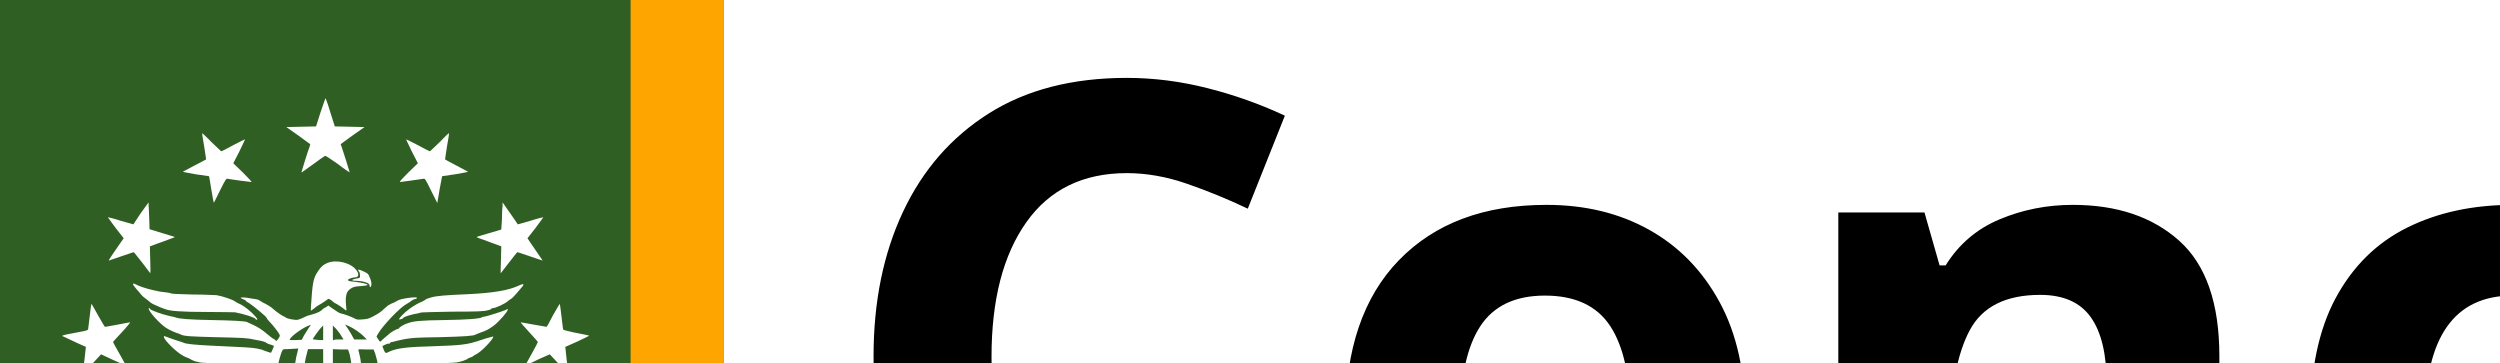
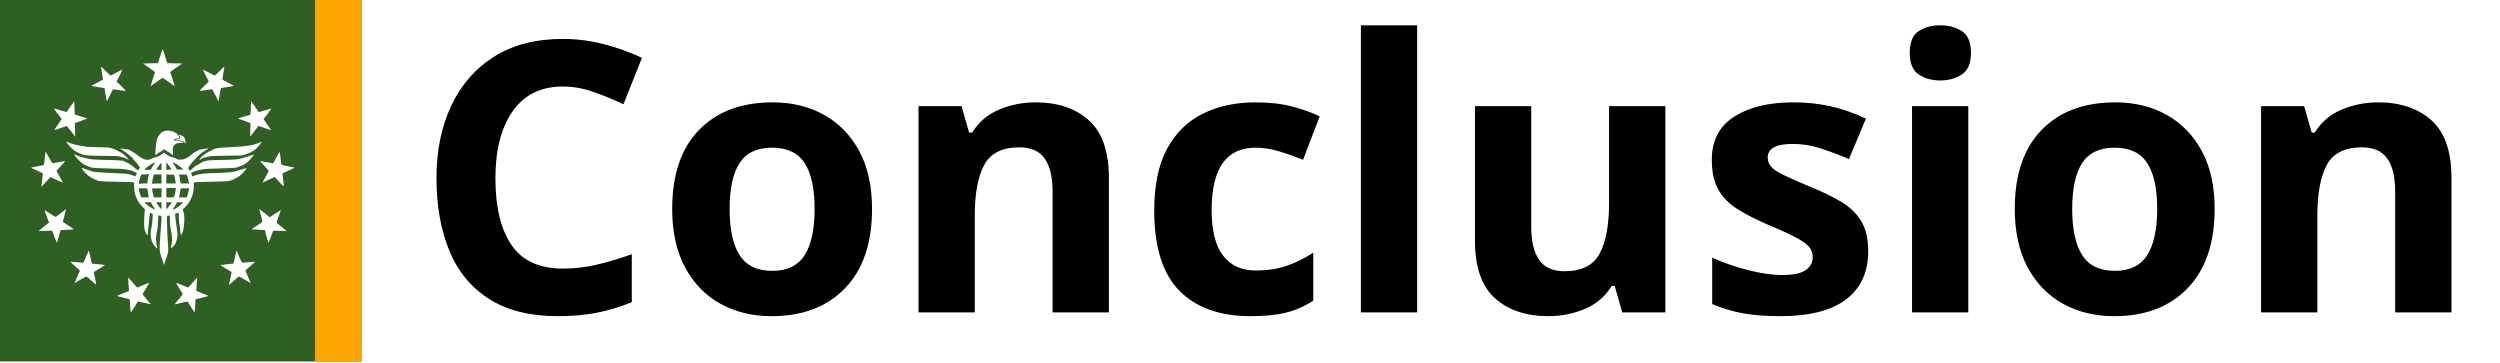
- <svg xmlns="http://www.w3.org/2000/svg" width="50%" height="90" viewBox="0 0 710 103" version="1.1" xml:space="preserve" style="fill-rule:evenodd;clip-rule:evenodd;stroke-linejoin:round;stroke-miterlimit:2;">
+ <svg xmlns="http://www.w3.org/2000/svg" width="50%" height="90" viewBox="0 0 1421 206" version="1.1" xml:space="preserve" style="fill-rule:evenodd;clip-rule:evenodd;stroke-linejoin:round;stroke-miterlimit:2;">
  <g transform="matrix(1,0,0,1,-33.7877,-976.56)">
    <g transform="matrix(0.423447,0,0,0.423447,-93.2463,849.526)">
      <rect x="300" y="300" width="485.252" height="485.252" style="fill:rgb(48,95,35);" />
    </g>
    <g id="path7568-1" transform="matrix(0.918117,0,0,0.918117,35920.1,11768.2)">
      <path d="M-39006,-11561.2C-39006.1,-11561.5 -39006.2,-11563.4 -39006.3,-11565.3L-39006.6,-11568.8L-39007.2,-11569C-39007.6,-11569.1 -39009.4,-11569.5 -39011.2,-11570C-39013,-11570.4 -39014.5,-11570.8 -39014.5,-11570.9C-39014.5,-11570.9 -39012.8,-11571.7 -39010.7,-11572.5L-39007,-11574L-39007.3,-11578.1C-39007.4,-11580.3 -39007.5,-11582.2 -39007.5,-11582.2C-39007.4,-11582.3 -39007.4,-11582.3 -39004.5,-11578.9C-39002.9,-11577 -39002,-11576.1 -39001.8,-11576.1C-39001.7,-11576.2 -39000,-11576.9 -38998,-11577.7C-38996.1,-11578.4 -38994.5,-11579.1 -38994.5,-11579C-38994.4,-11579 -38995.4,-11577.4 -38996.5,-11575.5C-38997.7,-11573.6 -38998.6,-11572 -38998.6,-11571.9C-38998.5,-11571.8 -38997.4,-11570.4 -38996,-11568.7C-38994.6,-11567.1 -38993.5,-11565.7 -38993.5,-11565.7C-38993.5,-11565.7 -38995.3,-11566.1 -38997.5,-11566.6C-38999.7,-11567.1 -39001.5,-11567.5 -39001.5,-11567.5C-39001.6,-11567.4 -39002.5,-11565.9 -39003.6,-11564.1C-39004.7,-11562.3 -39005.7,-11560.8 -39005.8,-11560.7C-39005.8,-11560.6 -39005.9,-11560.8 -39006,-11561.2ZM-38968.5,-11563.9C-38969.7,-11565.7 -38970.6,-11567.3 -38970.7,-11567.4C-38970.8,-11567.5 -38972.3,-11567.2 -38974.8,-11566.6C-38976.9,-11566 -38978.8,-11565.6 -38978.8,-11565.7C-38978.8,-11565.7 -38977.7,-11567.1 -38976.3,-11568.7C-38975,-11570.4 -38973.8,-11571.8 -38973.7,-11571.9C-38973.7,-11572 -38974.6,-11573.7 -38975.8,-11575.5C-38977,-11577.4 -38977.9,-11579 -38977.8,-11579C-38977.8,-11579.1 -38976.1,-11578.4 -38974.1,-11577.6C-38972,-11576.8 -38970.3,-11576.1 -38970.3,-11576.1C-38970.2,-11576.1 -38965.8,-11581.2 -38965.1,-11582C-38965,-11582.2 -38964.9,-11582.3 -38964.8,-11582.2C-38964.8,-11582.2 -38964.9,-11580.3 -38965.1,-11578.1L-38965.3,-11574L-38961.6,-11572.5C-38959.5,-11571.7 -38957.8,-11570.9 -38957.8,-11570.9C-38957.8,-11570.8 -38959.3,-11570.4 -38961.1,-11569.9C-38962.9,-11569.5 -38964.7,-11569.1 -38965.1,-11569L-38965.8,-11568.8L-38966,-11565.1C-38966.1,-11563.1 -38966.3,-11561.2 -38966.4,-11561C-38966.5,-11560.6 -38966.8,-11561.1 -38968.5,-11563.9ZM-39030.2,-11580.3C-39031.8,-11581.7 -39033.2,-11582.9 -39033.3,-11582.9C-39033.4,-11583 -39034.7,-11582.3 -39036.2,-11581.4C-39037.7,-11580.6 -39039.3,-11579.6 -39039.8,-11579.4L-39040.7,-11578.8L-39040.5,-11579.3C-39040.4,-11579.5 -39039.6,-11581.3 -39038.8,-11583.2C-39037.6,-11586 -39037.3,-11586.6 -39037.6,-11586.8C-39039,-11587.9 -39043.4,-11592 -39043.3,-11592.1C-39043.2,-11592.1 -39041.4,-11592 -39039.2,-11591.8C-39037.1,-11591.6 -39035.3,-11591.4 -39035.3,-11591.5C-39035.2,-11591.5 -39034.4,-11593.2 -39033.6,-11595.2C-39032.7,-11597.2 -39031.9,-11598.9 -39031.9,-11598.9C-39031.8,-11598.9 -39031.4,-11597.1 -39030.9,-11594.9C-39030.4,-11592.7 -39030,-11590.9 -39030,-11590.9C-39030,-11590.9 -39028.5,-11590.7 -39026.7,-11590.6C-39022.5,-11590.2 -39021.7,-11590.1 -39021.9,-11589.9C-39022,-11589.8 -39023.6,-11588.8 -39025.5,-11587.7C-39028.1,-11586.2 -39028.9,-11585.7 -39028.8,-11585.4C-39028.5,-11584.2 -39027.2,-11578.1 -39027.3,-11577.9C-39027.3,-11577.8 -39028.6,-11578.9 -39030.2,-11580.3ZM-38945.1,-11578C-38945.1,-11578.2 -38944,-11583.1 -38943.5,-11585.4C-38943.4,-11585.7 -38943.9,-11586 -38947,-11587.8C-38948.9,-11589 -38950.5,-11590 -38950.5,-11590C-38950.4,-11590 -38948.6,-11590.2 -38946.4,-11590.5C-38944.2,-11590.7 -38942.4,-11590.9 -38942.3,-11590.9C-38942.3,-11590.9 -38941.9,-11592.7 -38941.4,-11594.9C-38940.9,-11597.1 -38940.5,-11598.9 -38940.4,-11598.9C-38940.4,-11598.9 -38939.6,-11597.2 -38938.8,-11595.2C-38937.9,-11593.2 -38937.1,-11591.5 -38937,-11591.5C-38937,-11591.4 -38935.1,-11591.6 -38933,-11591.8C-38930.8,-11592 -38929,-11592.1 -38928.9,-11592.1C-38928.9,-11592 -38933.7,-11587.6 -38934.8,-11586.8C-38935,-11586.6 -38934.8,-11586 -38933.5,-11583.2C-38931.7,-11579.2 -38931.6,-11578.8 -38931.8,-11578.9C-38931.9,-11579 -38933.5,-11579.9 -38935.4,-11581C-38937.2,-11582.1 -38938.9,-11583 -38939,-11582.9C-38939.1,-11582.9 -38940.5,-11581.7 -38942.1,-11580.3C-38943.6,-11578.9 -38945,-11577.8 -38945,-11577.8C-38945.1,-11577.8 -38945.1,-11577.9 -38945.1,-11578ZM-38985.5,-11590.3C-38985.5,-11590.4 -38985.7,-11591.1 -38985.9,-11591.9C-38986.1,-11592.6 -38986.7,-11594.2 -38987.1,-11595.4C-38987.8,-11597.5 -38987.9,-11597.8 -38988,-11600.1C-38988,-11601.5 -38988,-11603.4 -38987.9,-11604.5C-38987.7,-11605.6 -38987.6,-11608 -38987.5,-11609.9C-38987.4,-11611.8 -38987.2,-11614 -38987.1,-11614.9C-38986.9,-11616.6 -38986.8,-11620.3 -38986.9,-11620.4C-38987,-11620.4 -38987.4,-11620.5 -38988,-11620.6L-38988.9,-11620.7L-38989,-11617.1C-38989.1,-11614.6 -38989.3,-11613 -38989.5,-11611.8C-38990.2,-11608.9 -38990.3,-11607.8 -38990.2,-11605.4C-38990.1,-11603.8 -38990,-11602.6 -38989.7,-11601.7C-38989.5,-11601 -38989.4,-11600.4 -38989.4,-11600.4C-38989.6,-11600.2 -38990.1,-11600.6 -38991.3,-11602C-38992.2,-11603.2 -38992.6,-11603.9 -38992.9,-11604.9C-38993.8,-11607.8 -38993.8,-11609.5 -38993,-11613.8C-38992.7,-11615.2 -38992.5,-11617.3 -38992.4,-11618.9L-38992.3,-11621.7L-38993.1,-11622.1C-38993.6,-11622.3 -38993.9,-11622.3 -38994,-11622.2C-38994.1,-11622.1 -38994.2,-11620.9 -38994.4,-11619.5C-38994.5,-11618.2 -38994.7,-11616.2 -38994.8,-11615.1C-38995,-11614.1 -38995.2,-11612.4 -38995.2,-11611.4C-38995.3,-11610.4 -38995.4,-11609.3 -38995.4,-11609C-38995.5,-11608.3 -38995.5,-11608.3 -38995.9,-11608.7C-38996.3,-11609.2 -38997.3,-11611.5 -38997.5,-11612.8C-38997.8,-11614.4 -38997.5,-11623.3 -38997.2,-11623.9C-38996.9,-11624.3 -38996.9,-11624.3 -38998.2,-11625.6C-38999.9,-11627.2 -39001.1,-11628.8 -39002.1,-11631C-39003.4,-11633.8 -39003.7,-11635.1 -39003.8,-11638.4L-39003.9,-11641.2L-39005.6,-11641.3C-39006.6,-11641.4 -39011.3,-11641.5 -39016.1,-11641.6C-39021,-11641.7 -39025,-11641.9 -39025.2,-11642C-39025.3,-11642.1 -39025.9,-11642.2 -39026.4,-11642.3C-39026.9,-11642.5 -39027.5,-11642.7 -39027.8,-11642.9C-39028,-11643.1 -39028.6,-11643.3 -39029,-11643.5C-39030.7,-11644 -39033.4,-11646.2 -39035.5,-11648.7C-39036.2,-11649.5 -39036.4,-11650.3 -39035.9,-11650.1C-39034.9,-11649.7 -39032.6,-11648.9 -39031.6,-11648.6C-39031,-11648.4 -39030.3,-11648.2 -39030.1,-11648.1C-39029.5,-11647.7 -39026.1,-11647.4 -39021.9,-11647.2C-39011,-11646.7 -39009.1,-11646.6 -39007.4,-11646.3C-39006.5,-11646.1 -39005.5,-11645.9 -39005.3,-11645.7C-39004.7,-11645.5 -39003.1,-11644.9 -39003,-11645C-39003,-11645 -39002.8,-11645.5 -39002.5,-11646.1L-39002.1,-11647.1L-39003.1,-11647.5C-39003.7,-11647.6 -39004.3,-11647.9 -39004.4,-11648C-39004.8,-11648.4 -39005.7,-11648.6 -39007.9,-11649C-39010.6,-11649.6 -39011.4,-11649.6 -39020.1,-11649.8C-39028,-11650 -39029.8,-11650.1 -39030.9,-11650.6C-39031.2,-11650.8 -39031.8,-11651 -39032.2,-11651.1C-39033.4,-11651.5 -39035.4,-11652.5 -39036.2,-11653.2C-39038.8,-11655.3 -39041.6,-11658.8 -39040.7,-11658.8C-39040.6,-11658.8 -39040.5,-11658.7 -39040.5,-11658.6C-39040.5,-11658.2 -39036.6,-11656.8 -39034.2,-11656.3C-39033.6,-11656.2 -39032.8,-11656 -39032.5,-11655.9C-39031.7,-11655.5 -39028,-11655.2 -39021.5,-11655.1C-39015.5,-11655 -39011.2,-11654.8 -39010.5,-11654.5C-39007.1,-11653 -39006.1,-11652.4 -39003.4,-11650.1C-39002.7,-11649.5 -39002,-11649.1 -39001.9,-11649.1C-39001.8,-11649.1 -39001.7,-11648.9 -39001.6,-11648.8C-39001.4,-11648.5 -39001.3,-11648.6 -39000.8,-11649.3C-39000.2,-11650.2 -39000.2,-11650.2 -39000.5,-11650.8C-39000.9,-11651.5 -39002.3,-11653.4 -39003.6,-11654.7C-39004.1,-11655.2 -39004.4,-11655.7 -39004.4,-11655.8C-39004.4,-11656.1 -39008.4,-11659.4 -39009.6,-11660.2C-39010.3,-11660.6 -39010.9,-11661 -39010.9,-11661.1C-39010.8,-11661.2 -39011.2,-11661.4 -39011.6,-11661.5C-39012.1,-11661.7 -39012.4,-11661.9 -39012.4,-11662C-39012.2,-11662.2 -39010.9,-11662.1 -39009.3,-11661.8C-39007.2,-11661.5 -39006.8,-11661.4 -39006.5,-11661.1C-39006.3,-11661 -39005.9,-11660.7 -39005.5,-11660.5C-39004.2,-11659.9 -39002.8,-11659 -39002.2,-11658.4C-39001.6,-11657.8 -38999.3,-11656.2 -38999,-11656.2C-38998.9,-11656.2 -38998.6,-11656 -38998.5,-11655.9C-38998.1,-11655.5 -38995.4,-11655 -38994.7,-11655.2C-38994.3,-11655.3 -38993.5,-11655.6 -38992.9,-11655.9C-38992.2,-11656.3 -38991,-11656.7 -38990.1,-11656.9C-38988.6,-11657.3 -38987.5,-11657.9 -38987,-11658.5C-38986.9,-11658.6 -38986.5,-11658.9 -38986,-11659.1L-38985.3,-11659.6L-38984.2,-11658.8C-38983.6,-11658.4 -38982.8,-11657.9 -38982.4,-11657.6C-38981.9,-11657.3 -38981.5,-11657.1 -38981.3,-11657.1C-38980.8,-11657.1 -38977.8,-11656 -38977,-11655.5C-38976.4,-11655.2 -38976.1,-11655.2 -38974.7,-11655.3C-38973.3,-11655.4 -38972.9,-11655.5 -38971.7,-11656.1C-38969.9,-11657 -38968.9,-11657.7 -38967.8,-11658.8C-38967.3,-11659.2 -38966.7,-11659.8 -38966.3,-11659.9C-38966,-11660.1 -38965.4,-11660.4 -38965,-11660.5C-38964.6,-11660.7 -38964.1,-11661 -38963.9,-11661.1C-38963.1,-11661.7 -38958.2,-11662.4 -38957.9,-11662C-38957.8,-11661.9 -38958,-11661.7 -38958.4,-11661.6C-38958.7,-11661.6 -38959.3,-11661.3 -38959.7,-11661C-38960,-11660.7 -38960.7,-11660.3 -38961.2,-11660C-38963,-11659.1 -38968.4,-11653.5 -38969.9,-11650.9L-38970.4,-11650L-38969.9,-11649.2C-38969.3,-11648.3 -38969.3,-11648.3 -38969,-11648.6C-38968.8,-11648.8 -38968.3,-11649.3 -38967.8,-11649.7C-38967.3,-11650.1 -38966.7,-11650.6 -38966.4,-11650.9C-38965.8,-11651.4 -38964.1,-11652.4 -38963.7,-11652.4C-38963.5,-11652.4 -38963.4,-11652.5 -38963.4,-11652.6C-38963.4,-11652.8 -38961.9,-11653.8 -38960.8,-11654.1C-38958.9,-11654.8 -38956.8,-11655 -38949.3,-11655.1C-38942.4,-11655.2 -38938.3,-11655.5 -38937.7,-11656C-38937.6,-11656 -38937.2,-11656.2 -38936.8,-11656.2C-38935.8,-11656.4 -38931.4,-11657.8 -38930.5,-11658.2C-38929.8,-11658.6 -38929.8,-11658.6 -38929.8,-11658.3C-38929.8,-11657.7 -38932.6,-11654.5 -38934.1,-11653.4C-38935.7,-11652.2 -38936.5,-11651.8 -38938.3,-11651.2C-38939,-11650.9 -38939.6,-11650.7 -38939.8,-11650.6C-38940.2,-11650.2 -38943.2,-11650 -38950.9,-11649.8C-38958.4,-11649.7 -38959.2,-11649.6 -38961.7,-11649.2C-38963.1,-11648.9 -38964.5,-11648.6 -38964.8,-11648.5C-38965.1,-11648.4 -38965.5,-11648.3 -38965.7,-11648.3C-38966,-11648.3 -38966.2,-11648.2 -38966.1,-11648.1C-38966.1,-11647.9 -38966.3,-11647.8 -38966.7,-11647.8C-38967,-11647.8 -38967.5,-11647.6 -38967.9,-11647.4C-38968.2,-11647.2 -38968.5,-11647.1 -38968.6,-11647.1C-38968.6,-11647.1 -38968.4,-11646.6 -38968.2,-11646C-38967.7,-11644.8 -38967.6,-11644.7 -38966.5,-11645.3C-38964.2,-11646.4 -38961,-11646.8 -38952.8,-11647C-38949.2,-11647.1 -38945.4,-11647.3 -38944,-11647.5C-38941.6,-11647.8 -38940.8,-11648 -38936.6,-11649.4C-38935.5,-11649.7 -38934.5,-11650 -38934.4,-11650C-38933.6,-11650 -38937.3,-11645.9 -38939.1,-11644.8C-38939.4,-11644.6 -38939.9,-11644.3 -38940.3,-11644.1C-38940.6,-11643.8 -38941.1,-11643.6 -38941.4,-11643.5C-38941.6,-11643.5 -38942,-11643.3 -38942.1,-11643.2C-38942.5,-11642.8 -38944.3,-11642.2 -38945.5,-11642C-38946,-11641.9 -38950.6,-11641.7 -38955.6,-11641.6C-38960.5,-11641.5 -38965.1,-11641.4 -38965.7,-11641.3L-38966.8,-11641.2L-38966.9,-11638.7C-38966.9,-11635.1 -38967.9,-11631.9 -38969.8,-11628.9C-38970.7,-11627.5 -38972.5,-11625.4 -38973.1,-11625.1C-38973.8,-11624.7 -38973.8,-11624.5 -38973.2,-11622.7C-38972.7,-11621 -38972.6,-11618.7 -38972.9,-11615C-38973.2,-11611.9 -38973.8,-11609.7 -38974.3,-11609.7C-38974.3,-11609.7 -38974.4,-11609.5 -38974.4,-11609.3C-38974.4,-11608.9 -38975,-11608.1 -38975,-11608.5C-38975,-11609.4 -38975.6,-11614.2 -38975.7,-11614.8C-38975.8,-11615.2 -38976,-11617.1 -38976.1,-11619C-38976.2,-11620.8 -38976.3,-11622.4 -38976.3,-11622.5C-38976.4,-11622.6 -38977.9,-11622 -38978.5,-11621.7C-38978.6,-11621.6 -38977.7,-11614.4 -38977.4,-11612.7C-38977.2,-11611.6 -38977,-11610.2 -38977,-11608.9C-38977,-11607.2 -38977.1,-11606.7 -38977.6,-11605.2C-38977.9,-11604.2 -38978.4,-11603.1 -38978.6,-11602.7C-38979.2,-11601.9 -38980.9,-11600.3 -38981.1,-11600.4C-38981.1,-11600.5 -38981,-11601 -38980.9,-11601.7C-38980,-11605 -38980.1,-11607.6 -38981.3,-11613C-38981.6,-11614.4 -38981.7,-11615.5 -38981.7,-11617.8L-38981.7,-11620.7L-38982.5,-11620.6C-38982.9,-11620.5 -38983.3,-11620.4 -38983.4,-11620.3C-38983.5,-11620.2 -38983.5,-11618.8 -38983.5,-11617.1C-38983.4,-11615.4 -38983.3,-11612.1 -38983.3,-11609.7C-38983.2,-11607.3 -38983,-11604.2 -38982.9,-11602.9C-38982.5,-11599.7 -38982.7,-11597.8 -38983.4,-11595.7C-38983.8,-11594.8 -38984.3,-11593.3 -38984.6,-11592.4C-38985.3,-11590.1 -38985.4,-11589.9 -38985.5,-11590.3L-38985.5,-11590.3ZM-38991.5,-11625.5C-38992,-11626.2 -38992.6,-11627.2 -38992.9,-11627.8L-38993.4,-11628.9L-38997.4,-11628.9L-38996.6,-11628C-38996.1,-11627.6 -38995.4,-11626.9 -38994.8,-11626.5C-38994,-11625.9 -38991.1,-11624.3 -38990.8,-11624.2C-38990.7,-11624.2 -38991,-11624.8 -38991.5,-11625.5ZM-38978.8,-11624.7C-38977.2,-11625.5 -38975.5,-11626.8 -38974.4,-11627.9L-38973.4,-11628.9L-38977.3,-11628.9L-38977.9,-11627.7C-38978.3,-11627 -38978.9,-11625.9 -38979.4,-11625.3C-38979.8,-11624.7 -38980.1,-11624.2 -38980,-11624.2C-38979.9,-11624.2 -38979.4,-11624.5 -38978.8,-11624.7L-38978.8,-11624.7ZM-38986.9,-11626.8L-38986.9,-11628.9L-38988.5,-11628.9C-38989.4,-11628.9 -38990.1,-11628.8 -38990.1,-11628.8C-38990.1,-11628.4 -38987.3,-11624.6 -38987,-11624.6C-38986.9,-11624.6 -38986.9,-11625.6 -38986.9,-11626.8L-38986.9,-11626.8ZM-38982.1,-11626.6C-38981.7,-11627.1 -38981.2,-11627.8 -38981,-11628.2L-38980.5,-11628.9L-38983.9,-11628.9L-38983.9,-11624.5L-38983.3,-11625.1C-38983,-11625.4 -38982.4,-11626.1 -38982.1,-11626.6ZM-38975.9,-11631.4C-38976,-11631.6 -38976.1,-11631.7 -38976.2,-11631.7C-38976.2,-11631.7 -38976.3,-11631.6 -38976.3,-11631.4C-38976.4,-11631.2 -38976.3,-11631.1 -38976.1,-11631.1C-38975.7,-11631.1 -38975.7,-11631.2 -38975.9,-11631.4ZM-38994.8,-11632.3C-38994.9,-11632.5 -38995.1,-11633.8 -38995.3,-11635.1L-38995.7,-11637.5L-39000.9,-11637.5L-39000.9,-11637.1C-39000.9,-11636.4 -39000.2,-11633.9 -38999.8,-11632.8L-38999.4,-11631.9L-38997,-11631.9C-38994.7,-11631.9 -38994.7,-11631.9 -38994.8,-11632.3ZM-38986.9,-11634.7L-38986.8,-11637.5L-38989.8,-11637.5C-38992.7,-11637.5 -38992.7,-11637.5 -38992.7,-11637.1C-38992.7,-11636.3 -38992.3,-11634.4 -38991.9,-11633.1L-38991.6,-11631.9L-38986.9,-11631.9L-38986.9,-11634.7ZM-38978.7,-11633.5C-38978.5,-11634.3 -38978.2,-11635.6 -38978.2,-11636.3L-38978,-11637.7L-38983.9,-11637.7L-38983.9,-11631.9L-38981.5,-11631.9L-38979.2,-11632L-38978.7,-11633.5ZM-38971,-11632.7C-38970.7,-11633.5 -38970.1,-11635.7 -38969.8,-11636.9L-38969.7,-11637.5L-38975.1,-11637.5L-38975.2,-11636.3C-38975.3,-11635.2 -38975.8,-11633 -38976,-11632.2C-38976.1,-11631.9 -38976,-11631.9 -38973.7,-11631.9L-38971.4,-11631.9L-38971,-11632.7ZM-39000.7,-11640.3C-39000.7,-11640.4 -38999.8,-11640.5 -38998.2,-11640.5L-38995.7,-11640.5L-38995.5,-11642.1C-38995.4,-11643 -38995.1,-11644.3 -38994.9,-11645L-38994.6,-11646.3L-38996.3,-11646.2C-38997.2,-11646.1 -38998.3,-11646.1 -38998.7,-11646.1C-38999.3,-11646.1 -38999.4,-11646 -38999.8,-11645.1C-39000.5,-11643.1 -39001.2,-11640.1 -39000.9,-11640.1C-39000.8,-11640.1 -39000.7,-11640.2 -39000.7,-11640.3ZM-38989.5,-11640.5L-38986.7,-11640.5L-38986.8,-11640.9C-38986.9,-11641.1 -38986.9,-11642.4 -38986.9,-11643.7L-38986.9,-11646.1L-38991.6,-11646.1L-38991.9,-11644.9C-38992.4,-11643.3 -38992.8,-11640.8 -38992.6,-11640.4C-38992.5,-11640.1 -38992.4,-11640.1 -38992.4,-11640.2C-38992.3,-11640.4 -38991.6,-11640.5 -38989.5,-11640.5L-38989.5,-11640.5ZM-38978.2,-11641.7C-38978.3,-11642.4 -38978.5,-11643.7 -38978.7,-11644.5L-38979.2,-11646L-38981.5,-11646L-38983.9,-11646.1L-38983.9,-11640.5L-38978.1,-11640.5L-38978.2,-11641.7ZM-38970.1,-11641.9C-38970.2,-11642.7 -38970.6,-11643.9 -38970.8,-11644.7L-38971.3,-11646L-38973.7,-11646C-38975.9,-11646.1 -38976.1,-11646.1 -38976,-11645.8C-38975.7,-11644.8 -38975.3,-11642.9 -38975.2,-11641.7L-38975.1,-11640.5L-38969.8,-11640.5L-38970.1,-11641.9ZM-38982.1,-11649.1L-38980.6,-11649.1L-38981.3,-11650.2C-38981.6,-11650.8 -38982.4,-11651.8 -38982.9,-11652.4L-38983.9,-11653.4L-38983.9,-11651C-38983.9,-11649.7 -38983.9,-11648.7 -38983.8,-11648.8C-38983.7,-11649 -38983.2,-11649.1 -38982.1,-11649.1ZM-38992.9,-11650.2C-38992.5,-11650.8 -38991.9,-11651.9 -38991.4,-11652.6C-38990.6,-11653.7 -38990.6,-11653.7 -38991.1,-11653.5C-38993.1,-11652.8 -38996.6,-11650.3 -38997.2,-11649.2C-38997.4,-11648.9 -38997.3,-11648.9 -38995.5,-11648.9L-38993.5,-11649L-38992.9,-11650.2ZM-38986.9,-11651.2L-38986.9,-11653.4L-38987.6,-11652.7C-38988.4,-11651.8 -38990.1,-11649.4 -38990.1,-11649.2C-38990.1,-11649.1 -38989.2,-11649 -38987.8,-11648.9L-38986.9,-11648.9L-38986.9,-11651.2L-38986.9,-11651.2ZM-38974.2,-11649.9C-38975.3,-11651.1 -38977.4,-11652.5 -38978.9,-11653.2C-38979.5,-11653.5 -38980.1,-11653.7 -38980.1,-11653.7C-38980.1,-11653.7 -38979.7,-11653 -38979.1,-11652.2C-38978.5,-11651.3 -38977.9,-11650.2 -38977.7,-11649.8L-38977.3,-11649.1L-38973.4,-11649.1L-38974.2,-11649.9ZM-39051.8,-11604.1C-39052,-11604.3 -39052.6,-11606.1 -39053.3,-11607.9L-39054.6,-11611.3L-39057.5,-11611.2C-39059.1,-11611.2 -39060.9,-11611.1 -39061.6,-11611.1C-39062.3,-11611 -39062.9,-11611 -39062.9,-11611.1C-39062.9,-11611.2 -39061.4,-11612.4 -39059.7,-11613.8C-39057.9,-11615.1 -39056.5,-11616.3 -39056.5,-11616.3C-39056.5,-11616.3 -39057.2,-11618 -39057.9,-11620.1C-39058.7,-11622.1 -39059.3,-11623.8 -39059.3,-11623.9C-39059.2,-11624 -39057.8,-11623.1 -39056.1,-11622C-39054.3,-11620.8 -39052.7,-11619.8 -39052.6,-11619.8C-39052.4,-11619.8 -39051.1,-11620.7 -39049.1,-11622.2C-39047.4,-11623.6 -39046,-11624.7 -39045.9,-11624.7C-39045.9,-11624.7 -39046.3,-11623 -39046.9,-11620.9C-39047.5,-11618.8 -39047.9,-11617 -39047.9,-11616.9C-39047.9,-11616.7 -39047.8,-11616.5 -39047.5,-11616.4C-39047.3,-11616.3 -39045.8,-11615.3 -39044.1,-11614.2L-39041.1,-11612.2L-39042,-11612.1C-39042.4,-11612 -39044.3,-11611.9 -39046.1,-11611.8C-39049.4,-11611.7 -39049.4,-11611.7 -39049.5,-11611.2C-39049.6,-11611 -39050.1,-11609.2 -39050.6,-11607.2C-39051.5,-11604 -39051.6,-11603.7 -39051.8,-11604.1L-39051.8,-11604.1ZM-38921.7,-11607.1C-38922.2,-11609 -38922.6,-11610.8 -38922.7,-11611.1L-38922.9,-11611.7L-38925.8,-11611.8C-38927.4,-11611.9 -38929.3,-11612 -38930,-11612.1L-38931.2,-11612.2L-38927.8,-11614.4C-38925.9,-11615.6 -38924.4,-11616.8 -38924.4,-11616.9C-38924.4,-11617 -38924.8,-11618.8 -38925.4,-11620.9C-38926,-11623 -38926.4,-11624.7 -38926.4,-11624.7C-38926.4,-11624.8 -38924.9,-11623.6 -38923.1,-11622.2L-38919.9,-11619.6L-38916.5,-11621.8C-38914.6,-11623 -38913.1,-11624 -38913,-11623.9C-38913,-11623.8 -38913.6,-11622.1 -38914.4,-11620C-38915.8,-11616.4 -38915.8,-11616.3 -38915.4,-11616C-38913.4,-11614.4 -38909.5,-11611.2 -38909.5,-11611.1C-38909.5,-11611 -38910.1,-11611 -38910.8,-11611.1C-38911.5,-11611.1 -38913.4,-11611.2 -38914.9,-11611.2L-38917.7,-11611.3L-38919.1,-11607.6C-38919.9,-11605.6 -38920.5,-11603.9 -38920.6,-11603.9C-38920.7,-11603.8 -38921.2,-11605.3 -38921.7,-11607.1L-38921.7,-11607.1ZM-39061.2,-11639C-39061.2,-11639.2 -39061,-11641.1 -39060.7,-11643.1C-39060.5,-11645.1 -39060.3,-11646.7 -39060.3,-11646.8C-39060.4,-11646.8 -39065.4,-11649.1 -39066.8,-11649.8C-39068.1,-11650.3 -39068.2,-11650.3 -39063.4,-11651.2C-39060.1,-11651.8 -39059.7,-11651.9 -39059.6,-11652.3C-39059.6,-11652.5 -39059.3,-11654.4 -39059.1,-11656.4C-39058.9,-11658.4 -39058.6,-11660.1 -39058.6,-11660.1C-39058.5,-11660.1 -39057.6,-11658.5 -39056.5,-11656.5C-39055.4,-11654.6 -39054.5,-11653 -39054.4,-11653C-39054.3,-11653 -39052.5,-11653.3 -39050.4,-11653.7C-39048.4,-11654.1 -39046.7,-11654.4 -39046.6,-11654.4C-39046.5,-11654.4 -39047.6,-11653 -39049.1,-11651.4C-39050.6,-11649.8 -39051.9,-11648.4 -39051.9,-11648.3C-39051.9,-11648.2 -39051.1,-11646.8 -39050.2,-11645.2C-39049.3,-11643.6 -39048.4,-11642 -39048.2,-11641.6L-39047.9,-11641L-39048.5,-11641.3C-39048.9,-11641.4 -39050.6,-11642.2 -39052.4,-11643L-39055.6,-11644.5L-39058.1,-11641.8C-39061.2,-11638.4 -39061.2,-11638.4 -39061.2,-11639ZM-38914,-11641.5C-38914,-11641.5 -38916.8,-11644.5 -38916.8,-11644.5L-38920.2,-11643C-38922,-11642.1 -38923.7,-11641.3 -38924,-11641.2C-38924.4,-11641 -38924.4,-11641 -38924.1,-11641.6C-38923.9,-11642 -38923,-11643.6 -38922.1,-11645.2C-38921.2,-11646.8 -38920.5,-11648.2 -38920.5,-11648.3C-38920.5,-11648.4 -38921.7,-11649.8 -38923.2,-11651.4C-38924.7,-11653 -38925.9,-11654.4 -38925.8,-11654.4C-38925.8,-11654.4 -38923.9,-11654.1 -38921.8,-11653.7C-38919.6,-11653.3 -38917.8,-11653 -38917.8,-11653C-38917.7,-11653 -38916.8,-11654.6 -38915.8,-11656.6C-38914.7,-11658.5 -38913.8,-11660.1 -38913.7,-11660.1C-38913.7,-11660.1 -38913.4,-11658.4 -38913.2,-11656.4C-38913,-11654.4 -38912.7,-11652.5 -38912.7,-11652.3C-38912.6,-11652 -38912.2,-11651.9 -38909.5,-11651.3C-38904.8,-11650.4 -38904.5,-11650.3 -38904.7,-11650.2C-38904.8,-11650.1 -38906.5,-11649.3 -38908.4,-11648.4C-38910.4,-11647.5 -38912,-11646.8 -38912,-11646.8C-38912,-11646.7 -38911.8,-11645 -38911.6,-11643C-38911.3,-11640.9 -38911.1,-11639.1 -38911.2,-11638.9C-38911.2,-11638.6 -38911.9,-11639.3 -38914,-11641.5ZM-39007.8,-11655.4C-39007.8,-11655.8 -39011.4,-11657 -39014.2,-11657.5C-39014.8,-11657.5 -39018.6,-11657.6 -39022.8,-11657.6C-39030.7,-11657.6 -39034.5,-11657.9 -39035.8,-11658.5C-39036.2,-11658.6 -39037.2,-11659 -39038.1,-11659.4C-39039.1,-11659.8 -39040.1,-11660.3 -39040.4,-11660.6C-39040.7,-11660.9 -39041.4,-11661.4 -39041.9,-11661.8C-39042.5,-11662.2 -39043.1,-11662.8 -39043.4,-11663.2C-39043.7,-11663.6 -39044.2,-11664.2 -39044.6,-11664.6C-39046,-11666.2 -39046.1,-11666.8 -39044.8,-11666.1C-39044.2,-11665.7 -39041.2,-11664.7 -39040.1,-11664.5C-39039.7,-11664.4 -39038.9,-11664.2 -39038.3,-11664.1C-39037.7,-11663.9 -39036.6,-11663.8 -39035.8,-11663.7C-39035,-11663.6 -39034.3,-11663.5 -39034.1,-11663.4C-39034,-11663.2 -39031.8,-11663.1 -39027.3,-11663C-39023.7,-11663 -39020.4,-11662.8 -39019.9,-11662.8C-39018.1,-11662.5 -39015.1,-11661.5 -39014.2,-11660.9C-39013.9,-11660.7 -39013.5,-11660.4 -39013.2,-11660.3C-39012.1,-11659.9 -39010.5,-11658.8 -39008.9,-11657.3C-39007.3,-11655.7 -39007,-11655.2 -39007.5,-11655.2C-39007.7,-11655.2 -39007.8,-11655.3 -39007.8,-11655.4ZM-38963.4,-11655.4C-38963.4,-11655.7 -38961.8,-11657.4 -38960.3,-11658.5C-38959.1,-11659.4 -38957.4,-11660.4 -38956.3,-11660.8C-38955.8,-11661 -38955.2,-11661.4 -38955,-11661.6C-38954.9,-11661.6 -38954.3,-11661.9 -38953.5,-11662.1C-38951.7,-11662.6 -38949.2,-11662.8 -38942.1,-11663.1C-38934,-11663.5 -38929.5,-11664.3 -38926.3,-11665.8C-38924.6,-11666.6 -38924.5,-11666.2 -38926.1,-11664.5C-38927.4,-11662.9 -38928.5,-11661.8 -38928.7,-11661.7C-38928.8,-11661.7 -38929.2,-11661.4 -38929.7,-11661C-38930.5,-11660.2 -38933.6,-11658.8 -38934.3,-11658.8C-38934.6,-11658.8 -38934.8,-11658.7 -38934.9,-11658.6C-38934.9,-11658.4 -38935.5,-11658.2 -38936.1,-11658.1C-38937.1,-11657.8 -38939.3,-11657.7 -38947,-11657.7C-38952.3,-11657.6 -38956.7,-11657.5 -38956.8,-11657.4C-38956.9,-11657.3 -38957.7,-11657.1 -38958.5,-11657C-38960.3,-11656.6 -38961.7,-11656.2 -38962.2,-11655.7C-38962.4,-11655.5 -38962.6,-11655.4 -38962.7,-11655.4C-38962.7,-11655.4 -38962.9,-11655.4 -38963.1,-11655.3C-38963.3,-11655.2 -38963.4,-11655.3 -38963.4,-11655.4ZM-38990.7,-11659C-38990.2,-11666.7 -38990,-11668 -38988.5,-11670.2C-38987.6,-11671.6 -38986.8,-11672.3 -38985.5,-11672.8C-38982.6,-11673.9 -38978.3,-11672.8 -38976.6,-11670.5C-38975.7,-11669.3 -38975.9,-11668.3 -38977.1,-11668.3C-38977.8,-11668.3 -38979.1,-11667.8 -38979.2,-11667.6C-38979.3,-11667.2 -38978.9,-11667.1 -38976.8,-11666.9C-38974.4,-11666.6 -38973.1,-11666.2 -38973.2,-11666C-38973.2,-11665.8 -38974.1,-11665.7 -38975.2,-11665.6C-38977,-11665.5 -38977.3,-11665.4 -38978.1,-11665C-38979.4,-11664.2 -38979.7,-11663.5 -38979.9,-11661.9C-38979.9,-11661.1 -38979.9,-11659.9 -38979.8,-11659.3C-38979.7,-11658.6 -38979.7,-11658.1 -38979.7,-11658.1C-38979.8,-11658 -38980.2,-11658.3 -38980.8,-11658.8C-38981.3,-11659.2 -38982.1,-11659.7 -38982.6,-11660C-38983.1,-11660.2 -38983.7,-11660.6 -38983.9,-11660.8C-38984.4,-11661.4 -38985.4,-11661.8 -38985.4,-11661.6C-38985.5,-11661.5 -38987,-11660.4 -38988.3,-11659.7C-38988.7,-11659.5 -38989.4,-11659 -38989.8,-11658.6C-38990.3,-11658.3 -38990.6,-11658 -38990.7,-11658C-38990.7,-11658 -38990.7,-11658.5 -38990.7,-11659L-38990.7,-11659ZM-38972.5,-11665.6C-38972.5,-11665.8 -38972.6,-11666.1 -38972.8,-11666.3C-38973.1,-11666.7 -38974.9,-11667.2 -38976.1,-11667.2C-38976.7,-11667.2 -38977.3,-11667.3 -38977.6,-11667.3L-38978,-11667.5L-38977.5,-11667.7C-38977.2,-11667.8 -38976.6,-11668 -38976.2,-11668C-38975.5,-11668.1 -38975.5,-11668.2 -38975.5,-11668.9C-38975.5,-11669.4 -38975.6,-11669.9 -38975.8,-11670.1C-38976.4,-11670.9 -38976,-11670.9 -38974.3,-11670.1C-38973.1,-11669.5 -38972.9,-11669.4 -38972.6,-11668.5C-38972,-11667.3 -38971.9,-11666.4 -38972,-11665.8C-38972.2,-11665.2 -38972.5,-11665.1 -38972.5,-11665.6L-38972.5,-11665.6ZM-39042.9,-11672.9C-39044.3,-11674.6 -39045.4,-11676.1 -39045.5,-11676.1C-39045.6,-11676.1 -39047.3,-11675.5 -39049.4,-11674.8C-39051.4,-11674.1 -39053.2,-11673.5 -39053.2,-11673.5C-39053.3,-11673.5 -39052.8,-11674.3 -39052.2,-11675.2C-39051.5,-11676.2 -39050.5,-11677.7 -39049.8,-11678.7L-39048.6,-11680.4L-39051.1,-11683.6C-39052.4,-11685.4 -39053.5,-11686.8 -39053.5,-11686.9C-39053.4,-11686.9 -39051.6,-11686.5 -39049.5,-11685.8C-39047.4,-11685.2 -39045.6,-11684.7 -39045.6,-11684.7C-39045.6,-11684.8 -39044.5,-11686.3 -39043.3,-11688.2L-39040.9,-11691.5L-39040.9,-11690.5C-39040.8,-11689.9 -39040.8,-11688 -39040.7,-11686.3L-39040.6,-11683.2L-39036.7,-11682C-39034.6,-11681.4 -39032.8,-11680.8 -39032.8,-11680.8C-39032.8,-11680.7 -39033.6,-11680.4 -39034.5,-11680.1C-39035.3,-11679.8 -39037.1,-11679.1 -39038.3,-11678.7L-39040.5,-11677.9L-39040.4,-11673.8C-39040.3,-11671.5 -39040.3,-11669.6 -39040.4,-11669.6C-39040.4,-11669.6 -39041.5,-11671.1 -39042.9,-11672.9L-39042.9,-11672.9ZM-38931.9,-11673.8L-38931.8,-11677.9L-38933.4,-11678.5C-38934.2,-11678.8 -38936,-11679.4 -38937.2,-11679.9C-38938.5,-11680.3 -38939.5,-11680.7 -38939.4,-11680.8C-38939.3,-11680.9 -38937.5,-11681.4 -38935.5,-11682L-38931.8,-11683.1L-38931.6,-11686.3C-38931.6,-11688 -38931.5,-11689.9 -38931.4,-11690.5L-38931.4,-11691.5L-38929.1,-11688.2C-38927.8,-11686.3 -38926.7,-11684.8 -38926.7,-11684.7C-38926.7,-11684.7 -38924.9,-11685.2 -38922.8,-11685.8C-38920.7,-11686.5 -38918.9,-11686.9 -38918.8,-11686.9C-38918.8,-11686.8 -38919.9,-11685.4 -38921.2,-11683.6L-38923.7,-11680.4L-38922.9,-11679.2C-38919.6,-11674.4 -38919,-11673.5 -38919,-11673.5C-38919.1,-11673.5 -38920.8,-11674.1 -38922.9,-11674.8C-38924.9,-11675.5 -38926.7,-11676.1 -38926.8,-11676.1C-38926.9,-11676.1 -38928.1,-11674.6 -38929.4,-11672.9C-38930.8,-11671.1 -38931.9,-11669.6 -38932,-11669.6C-38932,-11669.6 -38932,-11671.5 -38931.9,-11673.8L-38931.9,-11673.8ZM-39021.5,-11695.5C-39021.8,-11697.7 -39022.2,-11699.5 -39022.2,-11699.6C-39022.3,-11699.6 -39024.1,-11699.9 -39026.4,-11700.2C-39028.6,-11700.6 -39030.3,-11700.9 -39030.3,-11701C-39030.2,-11701 -39028.6,-11701.9 -39026.7,-11702.9C-39024.8,-11703.9 -39023.2,-11704.7 -39023.1,-11704.8C-39023.1,-11704.8 -39023.4,-11706.6 -39023.7,-11708.8C-39024.1,-11711 -39024.4,-11712.8 -39024.3,-11712.9C-39024.3,-11712.9 -39022.9,-11711.7 -39021.4,-11710.1C-39019.8,-11708.6 -39018.5,-11707.3 -39018.4,-11707.3C-39018.3,-11707.3 -39016.7,-11708.1 -39014.7,-11709.2C-39012.8,-11710.2 -39011.2,-11711 -39011.1,-11711C-39011,-11711 -39011.8,-11709.4 -39012.8,-11707.3L-39014.7,-11703.6L-39011.7,-11700.7C-39009.7,-11698.7 -39008.9,-11697.8 -39009.1,-11697.8C-39009.5,-11697.8 -39015.5,-11698.6 -39016.4,-11698.8C-39016.9,-11698.9 -39017,-11698.8 -39018.8,-11695.2C-39019.8,-11693.1 -39020.7,-11691.4 -39020.7,-11691.4C-39020.8,-11691.4 -39021.1,-11693.2 -39021.5,-11695.5ZM-38953.5,-11695.1C-38955.3,-11698.8 -38955.4,-11698.9 -38955.9,-11698.8C-38957.2,-11698.6 -38962.8,-11697.8 -38963.1,-11697.8C-38963.4,-11697.8 -38962.7,-11698.6 -38960.6,-11700.7L-38957.6,-11703.6L-38959.5,-11707.3C-38960.5,-11709.4 -38961.3,-11711 -38961.2,-11711C-38961.2,-11711 -38959.5,-11710.2 -38957.6,-11709.2C-38955.6,-11708.1 -38954,-11707.3 -38953.9,-11707.3C-38953.8,-11707.3 -38952.5,-11708.6 -38950.9,-11710.1C-38949.4,-11711.7 -38948.1,-11712.9 -38948,-11712.9C-38947.9,-11712.8 -38948.2,-11711 -38948.6,-11708.8C-38948.9,-11706.6 -38949.2,-11704.8 -38949.2,-11704.8C-38949.1,-11704.7 -38947.6,-11703.9 -38945.7,-11702.9C-38943.8,-11701.9 -38942.1,-11701 -38942.1,-11701C-38942,-11700.9 -38943.7,-11700.6 -38946,-11700.2C-38948.2,-11699.9 -38950.1,-11699.6 -38950.1,-11699.6C-38950.1,-11699.5 -38950.5,-11697.7 -38950.9,-11695.4L-38951.6,-11691.3L-38953.5,-11695.1ZM-38993.6,-11700.9C-38993.6,-11701 -38993.1,-11702.6 -38992.5,-11704.5C-38991.9,-11706.4 -38991.3,-11708.3 -38991.1,-11708.7L-38990.9,-11709.5L-38994.6,-11712.2L-38998.3,-11714.8L-38993.7,-11714.9L-38989.1,-11715L-38987.7,-11719.4C-38986.9,-11721.8 -38986.2,-11723.7 -38986.2,-11723.7C-38986.1,-11723.7 -38985.4,-11721.8 -38984.7,-11719.4L-38983.3,-11715L-38978.7,-11714.9L-38974.1,-11714.8L-38977.8,-11712.2L-38981.5,-11709.5L-38981.2,-11708.7C-38981.1,-11708.3 -38980.4,-11706.4 -38979.8,-11704.4C-38979.2,-11702.5 -38978.7,-11700.9 -38978.7,-11700.8C-38978.8,-11700.8 -38980.5,-11701.9 -38982.4,-11703.4C-38984.4,-11704.8 -38986.2,-11706 -38986.3,-11705.9C-38986.4,-11705.9 -38988.1,-11704.7 -38990,-11703.3C-38991.9,-11701.9 -38993.5,-11700.8 -38993.5,-11700.8C-38993.6,-11700.8 -38993.6,-11700.8 -38993.6,-11700.9Z" style="fill:rgb(254,255,254);fill-rule:nonzero;" />
    </g>
    <g transform="matrix(0.423447,0,0,0.423447,-93.2463,849.526)">
      <rect x="722.931" y="300" width="62.322" height="485.252" style="fill:rgb(255,165,0);" />
    </g>
    <text x="269.427px" y="1154.13px" style="font-family:'HankenGrotesk-Bold', 'Hanken Grotesk';font-weight:700;font-size:214.723px;">Conclusion</text>
  </g>
</svg>
